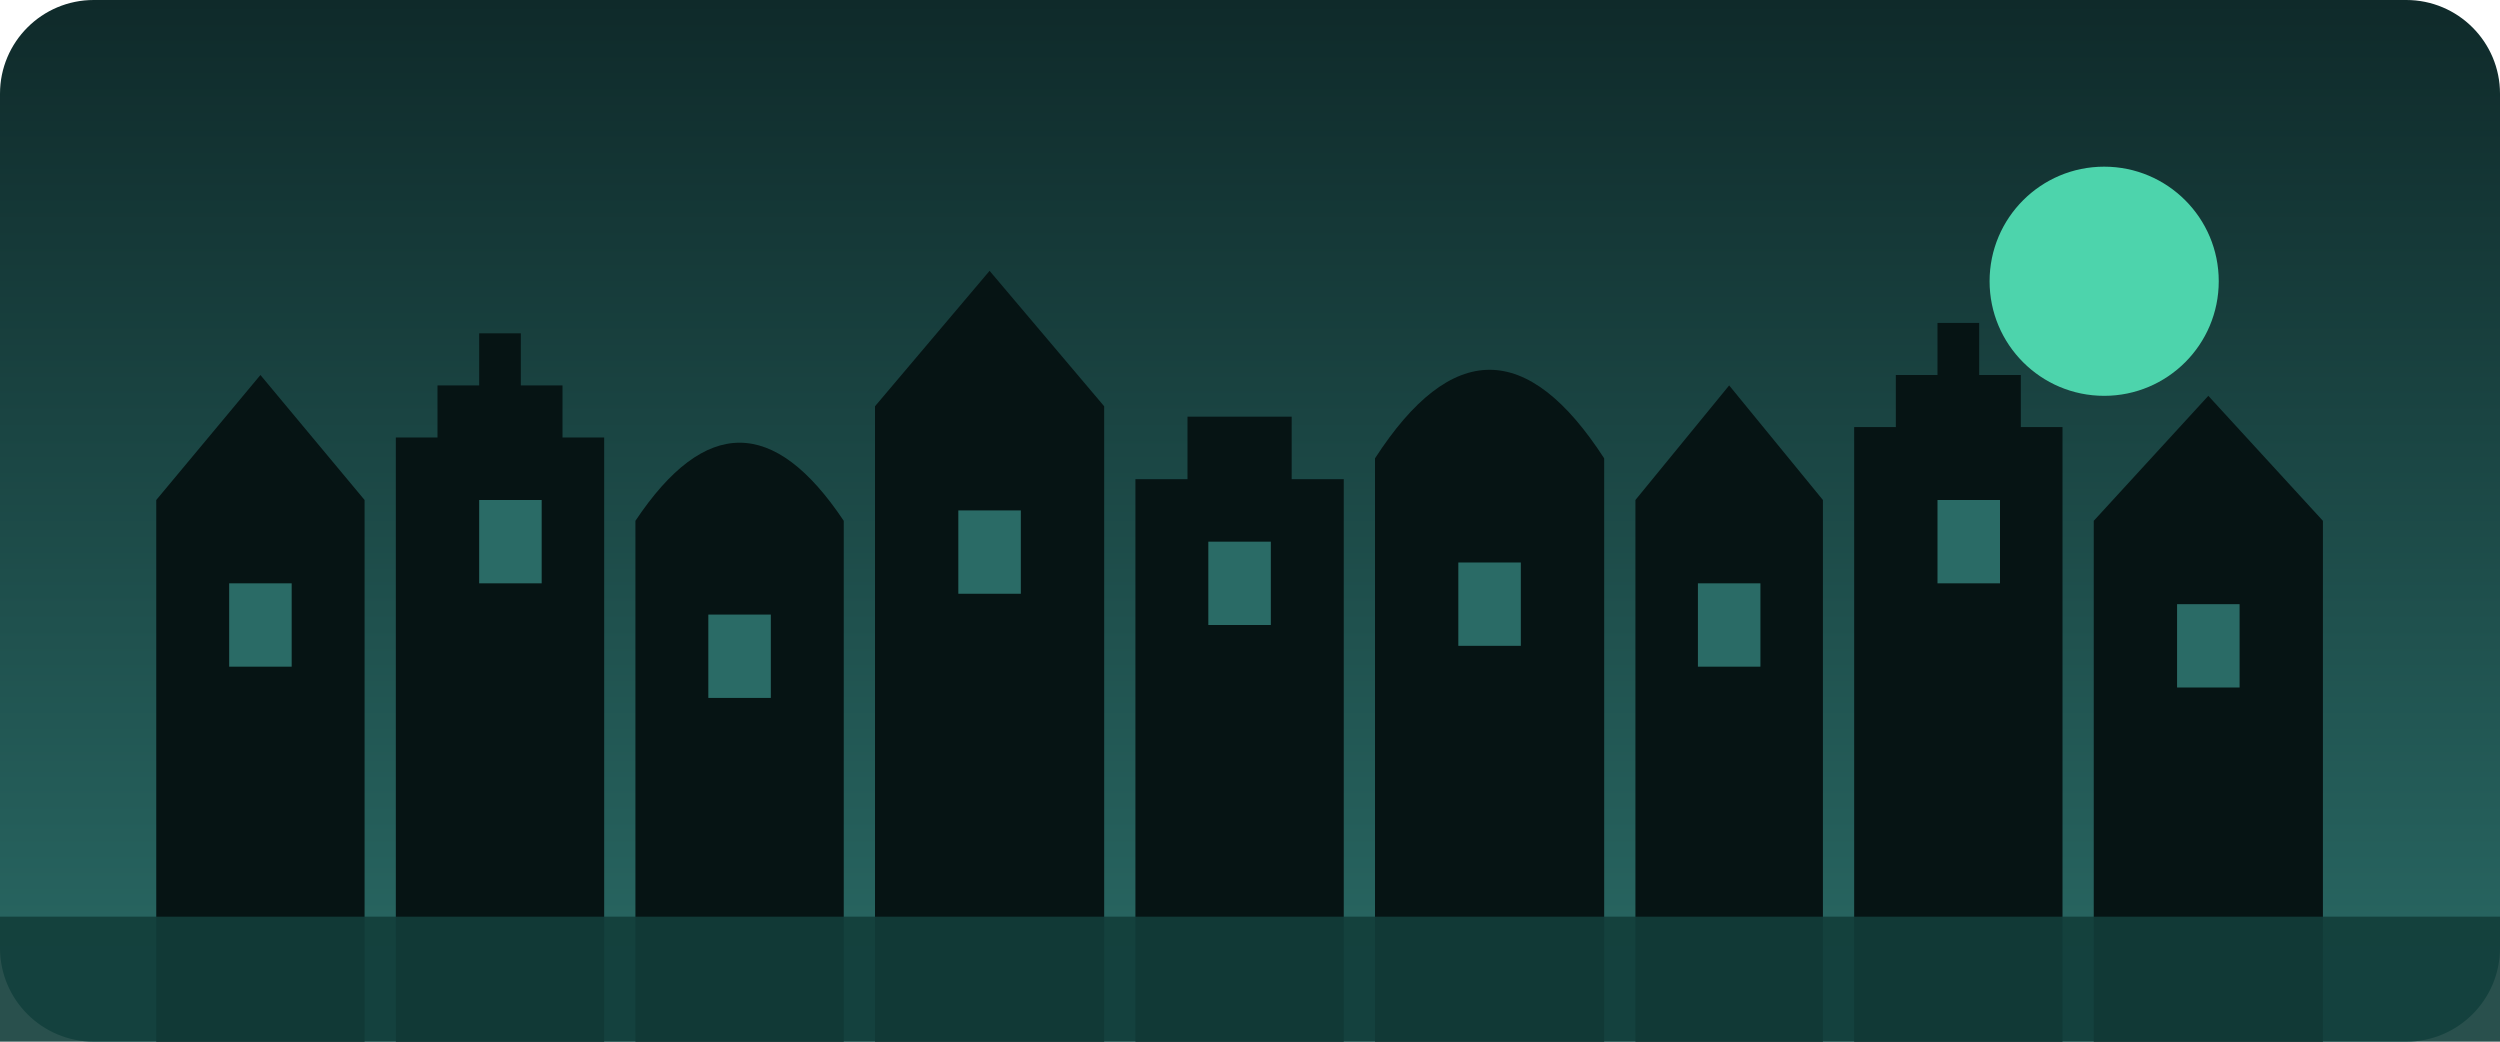
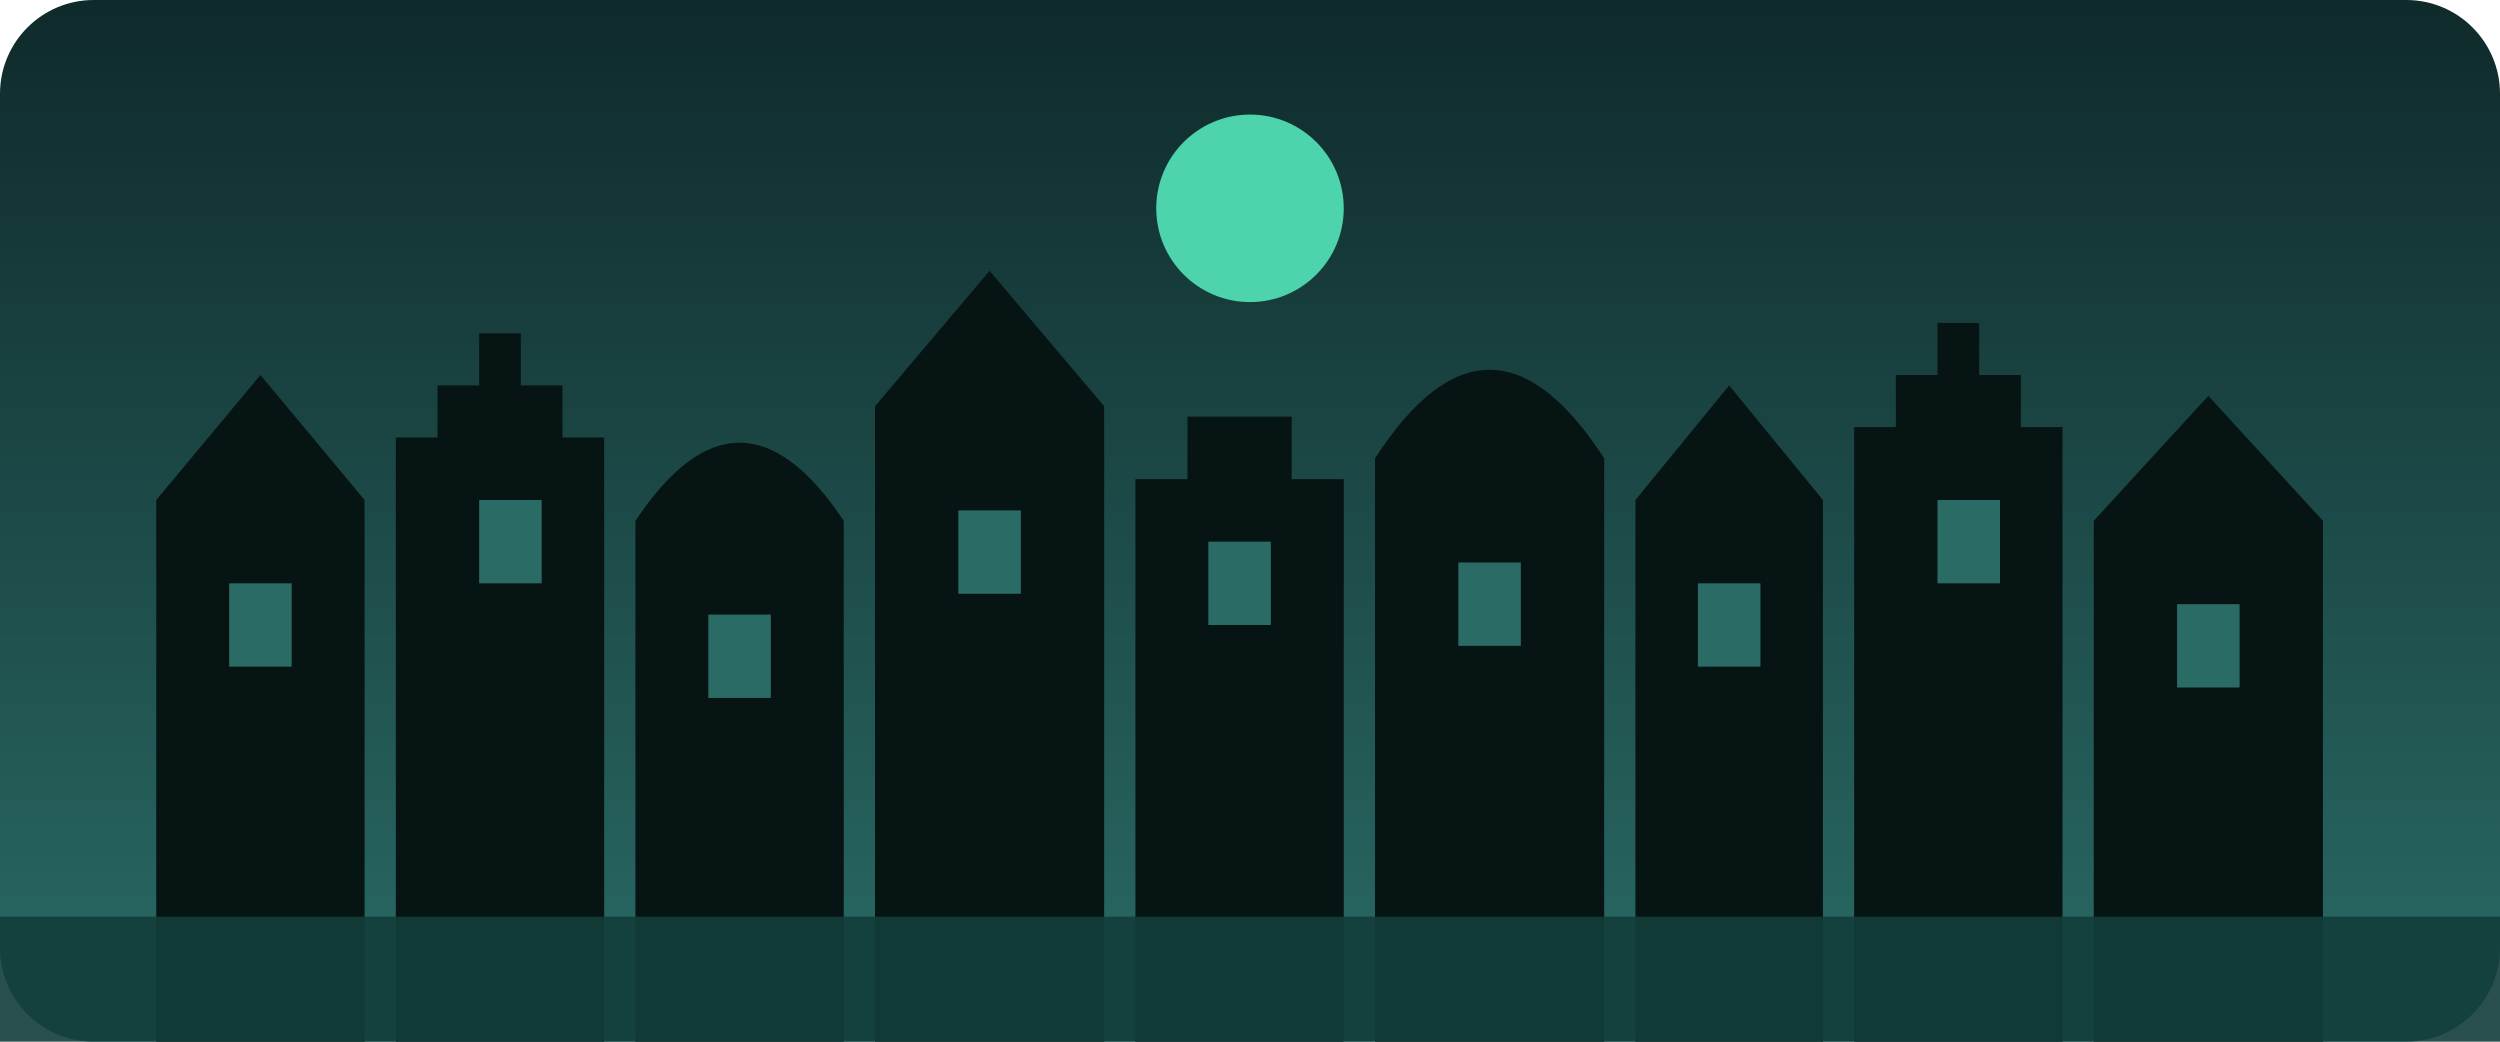
<svg xmlns="http://www.w3.org/2000/svg" viewBox="0 0 480 200" width="480" height="200">
  <defs>
    <linearGradient id="sky" x1="0" y1="0" x2="0" y2="1">
      <stop offset="0" stop-color="#0f2a2a" />
      <stop offset="1" stop-color="#2a6b66" />
    </linearGradient>
  </defs>
  <rect width="480" height="200" rx="18" fill="url(#sky)" />
-   <circle cx="404" cy="54" r="22" fill="#4dd4ac" />
+   <circle cx="240" cy="40" r="18" fill="#4dd4ac" />
  <g fill="#061414">
    <path d="M30 200 V96 l20 -24 l20 24 V200 z" />
    <path d="M76 200 V84 h8 v-10 h8 v-10 h8 v10 h8 v10 h8 V200 z" />
    <path d="M122 200 V100 q20 -30 40 0 V200 z" />
    <path d="M168 200 V78 l22 -26 l22 26 V200 z" />
    <path d="M218 200 V92 h10 v-12 h20 v12 h10 V200 z" />
    <path d="M264 200 V88 q22 -34 44 0 V200 z" />
    <path d="M314 200 V96 l18 -22 l18 22 V200 z" />
    <path d="M356 200 V82 h8 v-10 h8 v-10 h8 v10 h8 v10 h8 V200 z" />
    <path d="M402 200 V100 l22 -24 l22 24 V200 z" />
  </g>
  <rect x="0" y="176" width="480" height="24" fill="#123d3a" opacity="0.9" />
  <g fill="#2a6b66">
    <rect x="44" y="112" width="12" height="16" />
    <rect x="92" y="96" width="12" height="16" />
    <rect x="136" y="118" width="12" height="16" />
    <rect x="184" y="98" width="12" height="16" />
    <rect x="232" y="104" width="12" height="16" />
    <rect x="280" y="108" width="12" height="16" />
    <rect x="326" y="112" width="12" height="16" />
    <rect x="372" y="96" width="12" height="16" />
    <rect x="418" y="116" width="12" height="16" />
  </g>
</svg>
